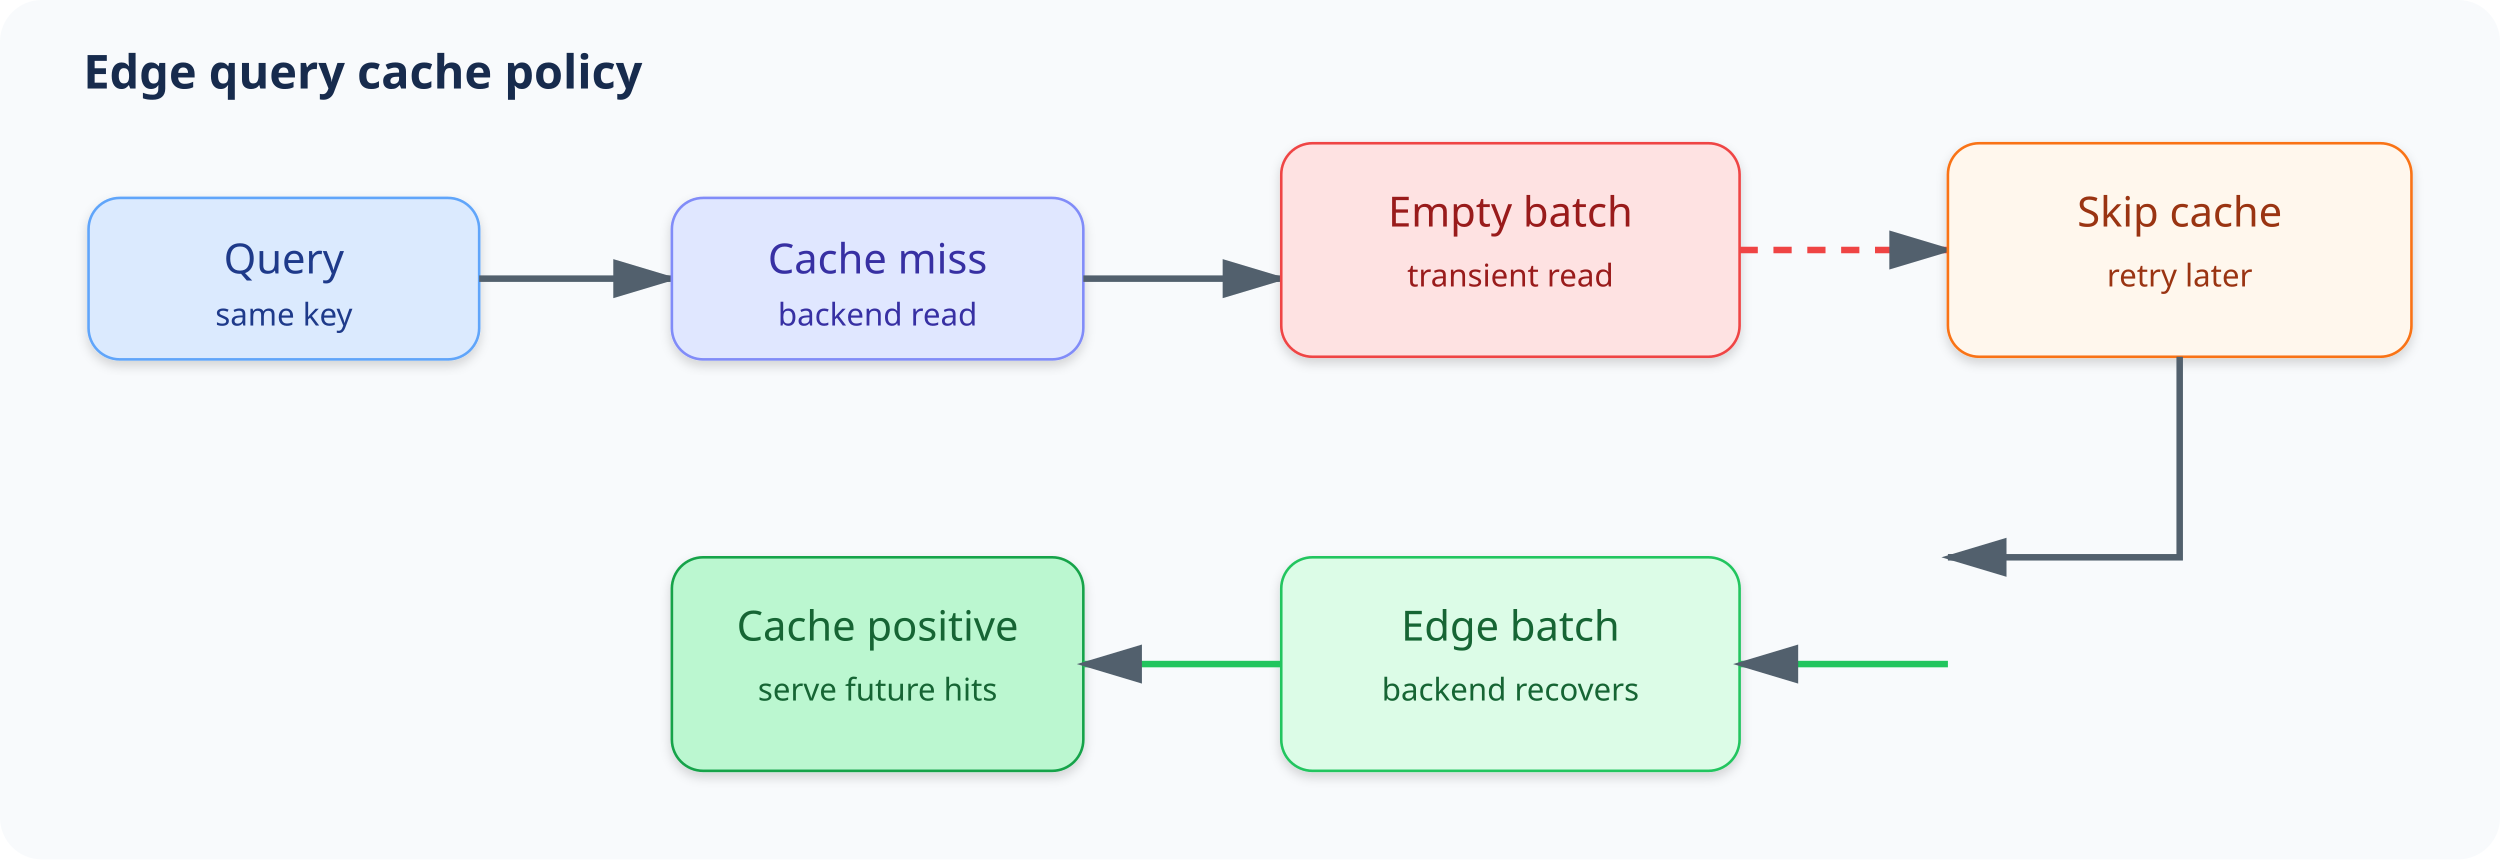
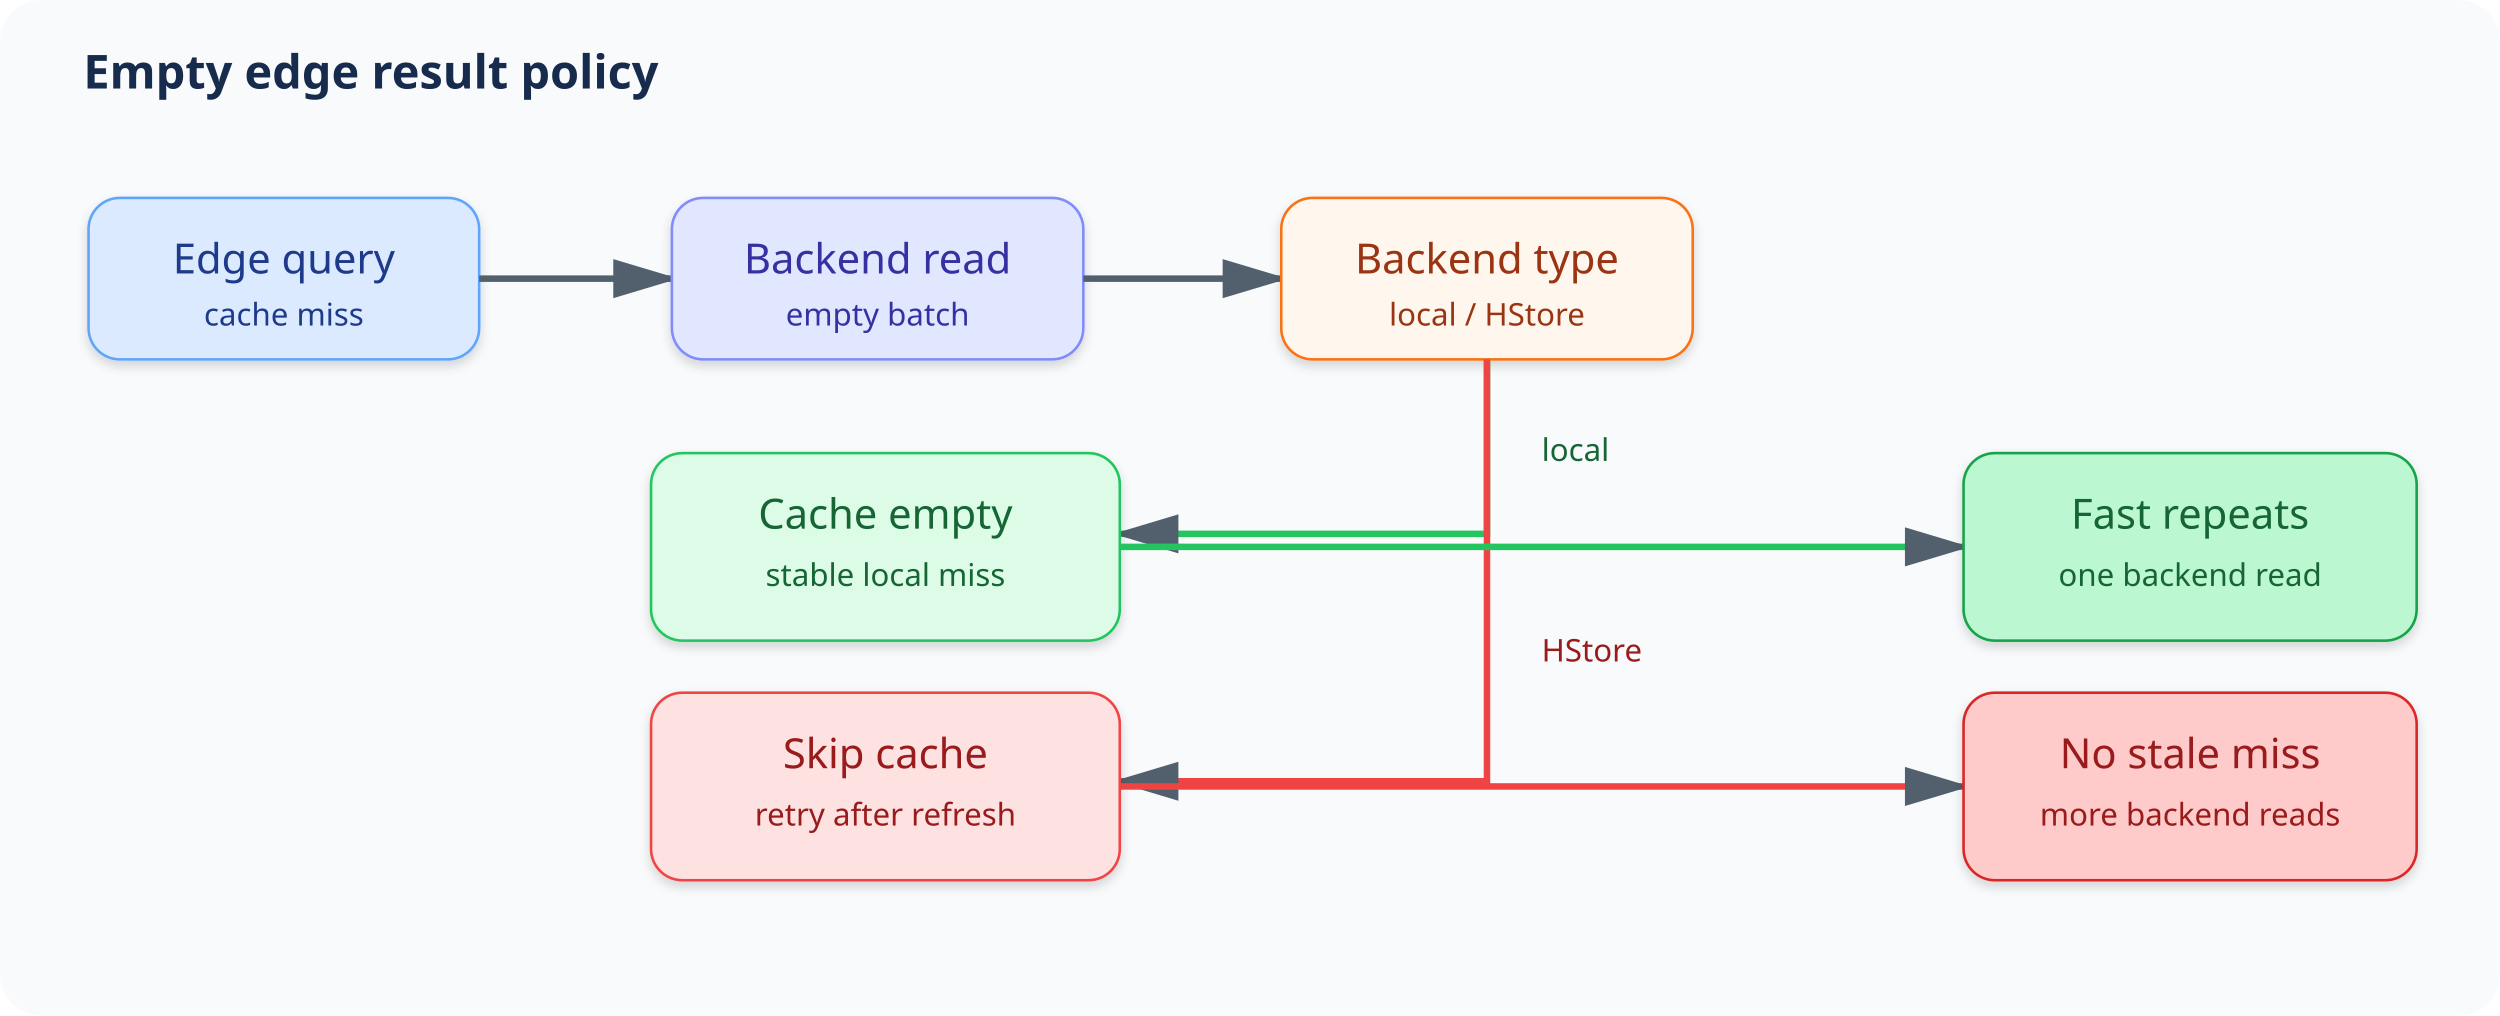
- <svg xmlns="http://www.w3.org/2000/svg" width="960" height="330" viewBox="0 0 960 330" role="img" aria-labelledby="title desc">
+ <svg xmlns="http://www.w3.org/2000/svg" width="960" height="390" viewBox="0 0 960 390" role="img" aria-labelledby="title desc">
  <defs>
    <marker id="arrow" markerWidth="10" markerHeight="10" refX="9" refY="3" orient="auto">
      <path d="M0,0 L10,3 L0,6 Z" fill="#52606d" />
    </marker>
    <filter id="shadow" x="-10%" y="-10%" width="120%" height="120%">
      <feDropShadow dx="0" dy="2" stdDeviation="2" flood-opacity="0.16" />
    </filter>
  </defs>
-   <rect width="960" height="330" rx="16" fill="#f8fafc" />
-   <text x="32" y="34" font-family="sans-serif" font-size="18" font-weight="700" fill="#172b4d">Edge query cache policy</text>
+   <rect width="960" height="390" rx="16" fill="#f8fafc" />
+   <text x="32" y="34" font-family="sans-serif" font-size="18" font-weight="700" fill="#172b4d">Empty edge result policy</text>
  <rect x="34" y="76" width="150" height="62" rx="12" fill="#dbeafe" stroke="#60a5fa" filter="url(#shadow)" />
-   <text x="109" y="105" text-anchor="middle" font-family="sans-serif" font-size="16" fill="#1e3a8a">Query</text>
-   <text x="109" y="125" text-anchor="middle" font-family="sans-serif" font-size="12" fill="#1e3a8a">same key</text>
+   <text x="109" y="105" text-anchor="middle" font-family="sans-serif" font-size="16" fill="#1e3a8a">Edge query</text>
+   <text x="109" y="125" text-anchor="middle" font-family="sans-serif" font-size="12" fill="#1e3a8a">cache miss</text>
  <path d="M184 107 H258" stroke="#52606d" stroke-width="2.5" marker-end="url(#arrow)" />
  <rect x="258" y="76" width="158" height="62" rx="12" fill="#e0e7ff" stroke="#818cf8" filter="url(#shadow)" />
-   <text x="337" y="105" text-anchor="middle" font-family="sans-serif" font-size="16" fill="#3730a3">Cache miss</text>
-   <text x="337" y="125" text-anchor="middle" font-family="sans-serif" font-size="12" fill="#3730a3">backend read</text>
+   <text x="337" y="105" text-anchor="middle" font-family="sans-serif" font-size="16" fill="#3730a3">Backend read</text>
+   <text x="337" y="125" text-anchor="middle" font-family="sans-serif" font-size="12" fill="#3730a3">empty batch</text>
  <path d="M416 107 H492" stroke="#52606d" stroke-width="2.5" marker-end="url(#arrow)" />
-   <rect x="492" y="55" width="176" height="82" rx="12" fill="#fee2e2" stroke="#ef4444" filter="url(#shadow)" />
-   <text x="580" y="87" text-anchor="middle" font-family="sans-serif" font-size="16" fill="#991b1b">Empty batch</text>
-   <text x="580" y="110" text-anchor="middle" font-family="sans-serif" font-size="12" fill="#991b1b">transient read</text>
-   <path d="M668 96 H748" stroke="#ef4444" stroke-width="2.5" stroke-dasharray="7 6" marker-end="url(#arrow)" />
-   <rect x="748" y="55" width="178" height="82" rx="12" fill="#fff7ed" stroke="#f97316" filter="url(#shadow)" />
-   <text x="837" y="87" text-anchor="middle" font-family="sans-serif" font-size="16" fill="#9a3412">Skip cache</text>
-   <text x="837" y="110" text-anchor="middle" font-family="sans-serif" font-size="12" fill="#9a3412">retry later</text>
-   <path d="M837 137 V214 H748" fill="none" stroke="#52606d" stroke-width="2.5" marker-end="url(#arrow)" />
-   <rect x="492" y="214" width="176" height="82" rx="12" fill="#dcfce7" stroke="#22c55e" filter="url(#shadow)" />
-   <text x="580" y="246" text-anchor="middle" font-family="sans-serif" font-size="16" fill="#166534">Edge batch</text>
-   <text x="580" y="269" text-anchor="middle" font-family="sans-serif" font-size="12" fill="#166534">backend recovers</text>
-   <path d="M748 255 H668" stroke="#22c55e" stroke-width="2.5" marker-end="url(#arrow)" />
-   <rect x="258" y="214" width="158" height="82" rx="12" fill="#bbf7d0" stroke="#16a34a" filter="url(#shadow)" />
-   <text x="337" y="246" text-anchor="middle" font-family="sans-serif" font-size="16" fill="#166534">Cache positive</text>
-   <text x="337" y="269" text-anchor="middle" font-family="sans-serif" font-size="12" fill="#166534">serve future hits</text>
-   <path d="M492 255 H416" stroke="#22c55e" stroke-width="2.5" marker-end="url(#arrow)" />
+   <rect x="492" y="76" width="158" height="62" rx="12" fill="#fff7ed" stroke="#f97316" filter="url(#shadow)" />
+   <text x="571" y="105" text-anchor="middle" font-family="sans-serif" font-size="16" fill="#9a3412">Backend type</text>
+   <text x="571" y="125" text-anchor="middle" font-family="sans-serif" font-size="12" fill="#9a3412">local / HStore</text>
+   <path d="M571 138 V205 H430" fill="none" stroke="#22c55e" stroke-width="2.5" marker-end="url(#arrow)" />
+   <path d="M571 138 V300 H430" fill="none" stroke="#ef4444" stroke-width="2.5" marker-end="url(#arrow)" />
+   <text x="592" y="177" font-family="sans-serif" font-size="12" fill="#166534">local</text>
+   <text x="592" y="254" font-family="sans-serif" font-size="12" fill="#991b1b">HStore</text>
+   <rect x="250" y="174" width="180" height="72" rx="12" fill="#dcfce7" stroke="#22c55e" filter="url(#shadow)" />
+   <text x="340" y="203" text-anchor="middle" font-family="sans-serif" font-size="16" fill="#166534">Cache empty</text>
+   <text x="340" y="225" text-anchor="middle" font-family="sans-serif" font-size="12" fill="#166534">stable local miss</text>
+   <path d="M430 210 H754" stroke="#22c55e" stroke-width="2.5" marker-end="url(#arrow)" />
+   <rect x="754" y="174" width="174" height="72" rx="12" fill="#bbf7d0" stroke="#16a34a" filter="url(#shadow)" />
+   <text x="841" y="203" text-anchor="middle" font-family="sans-serif" font-size="16" fill="#166534">Fast repeats</text>
+   <text x="841" y="225" text-anchor="middle" font-family="sans-serif" font-size="12" fill="#166534">one backend read</text>
+   <rect x="250" y="266" width="180" height="72" rx="12" fill="#fee2e2" stroke="#ef4444" filter="url(#shadow)" />
+   <text x="340" y="295" text-anchor="middle" font-family="sans-serif" font-size="16" fill="#991b1b">Skip cache</text>
+   <text x="340" y="317" text-anchor="middle" font-family="sans-serif" font-size="12" fill="#991b1b">retry after refresh</text>
+   <path d="M430 302 H754" stroke="#ef4444" stroke-width="2.5" marker-end="url(#arrow)" />
+   <rect x="754" y="266" width="174" height="72" rx="12" fill="#fecaca" stroke="#dc2626" filter="url(#shadow)" />
+   <text x="841" y="295" text-anchor="middle" font-family="sans-serif" font-size="16" fill="#991b1b">No stale miss</text>
+   <text x="841" y="317" text-anchor="middle" font-family="sans-serif" font-size="12" fill="#991b1b">more backend reads</text>
</svg>
